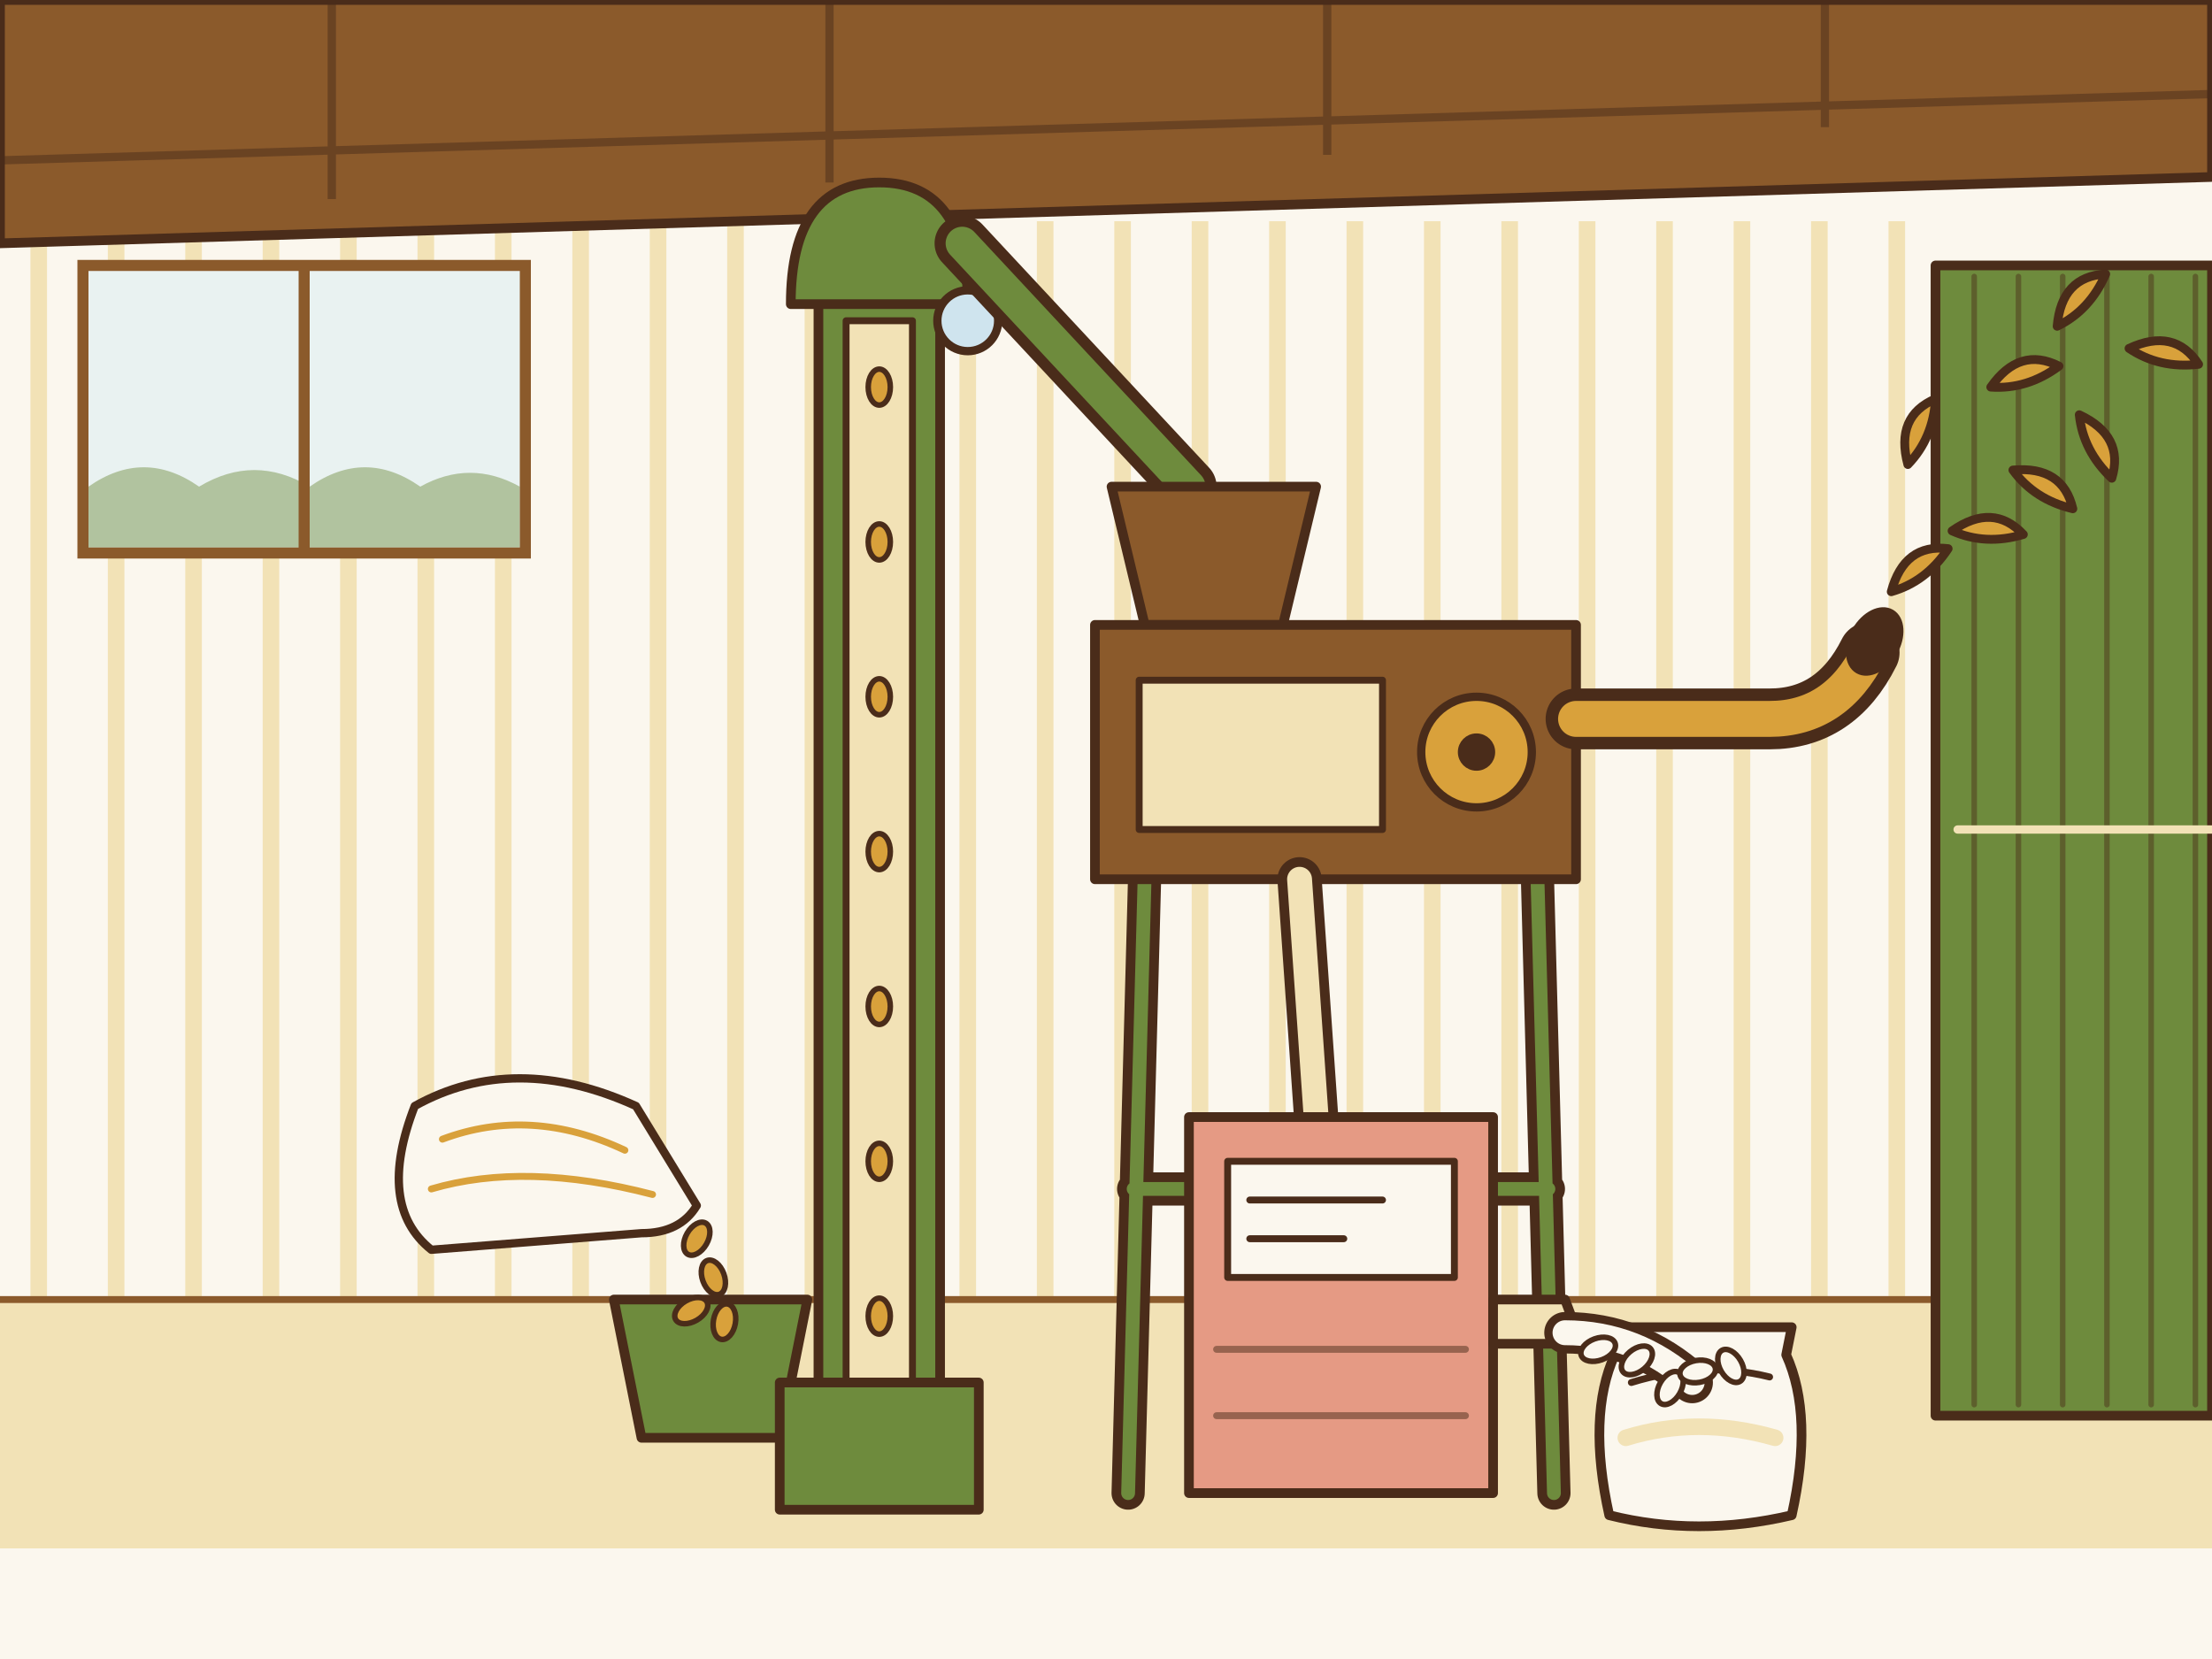
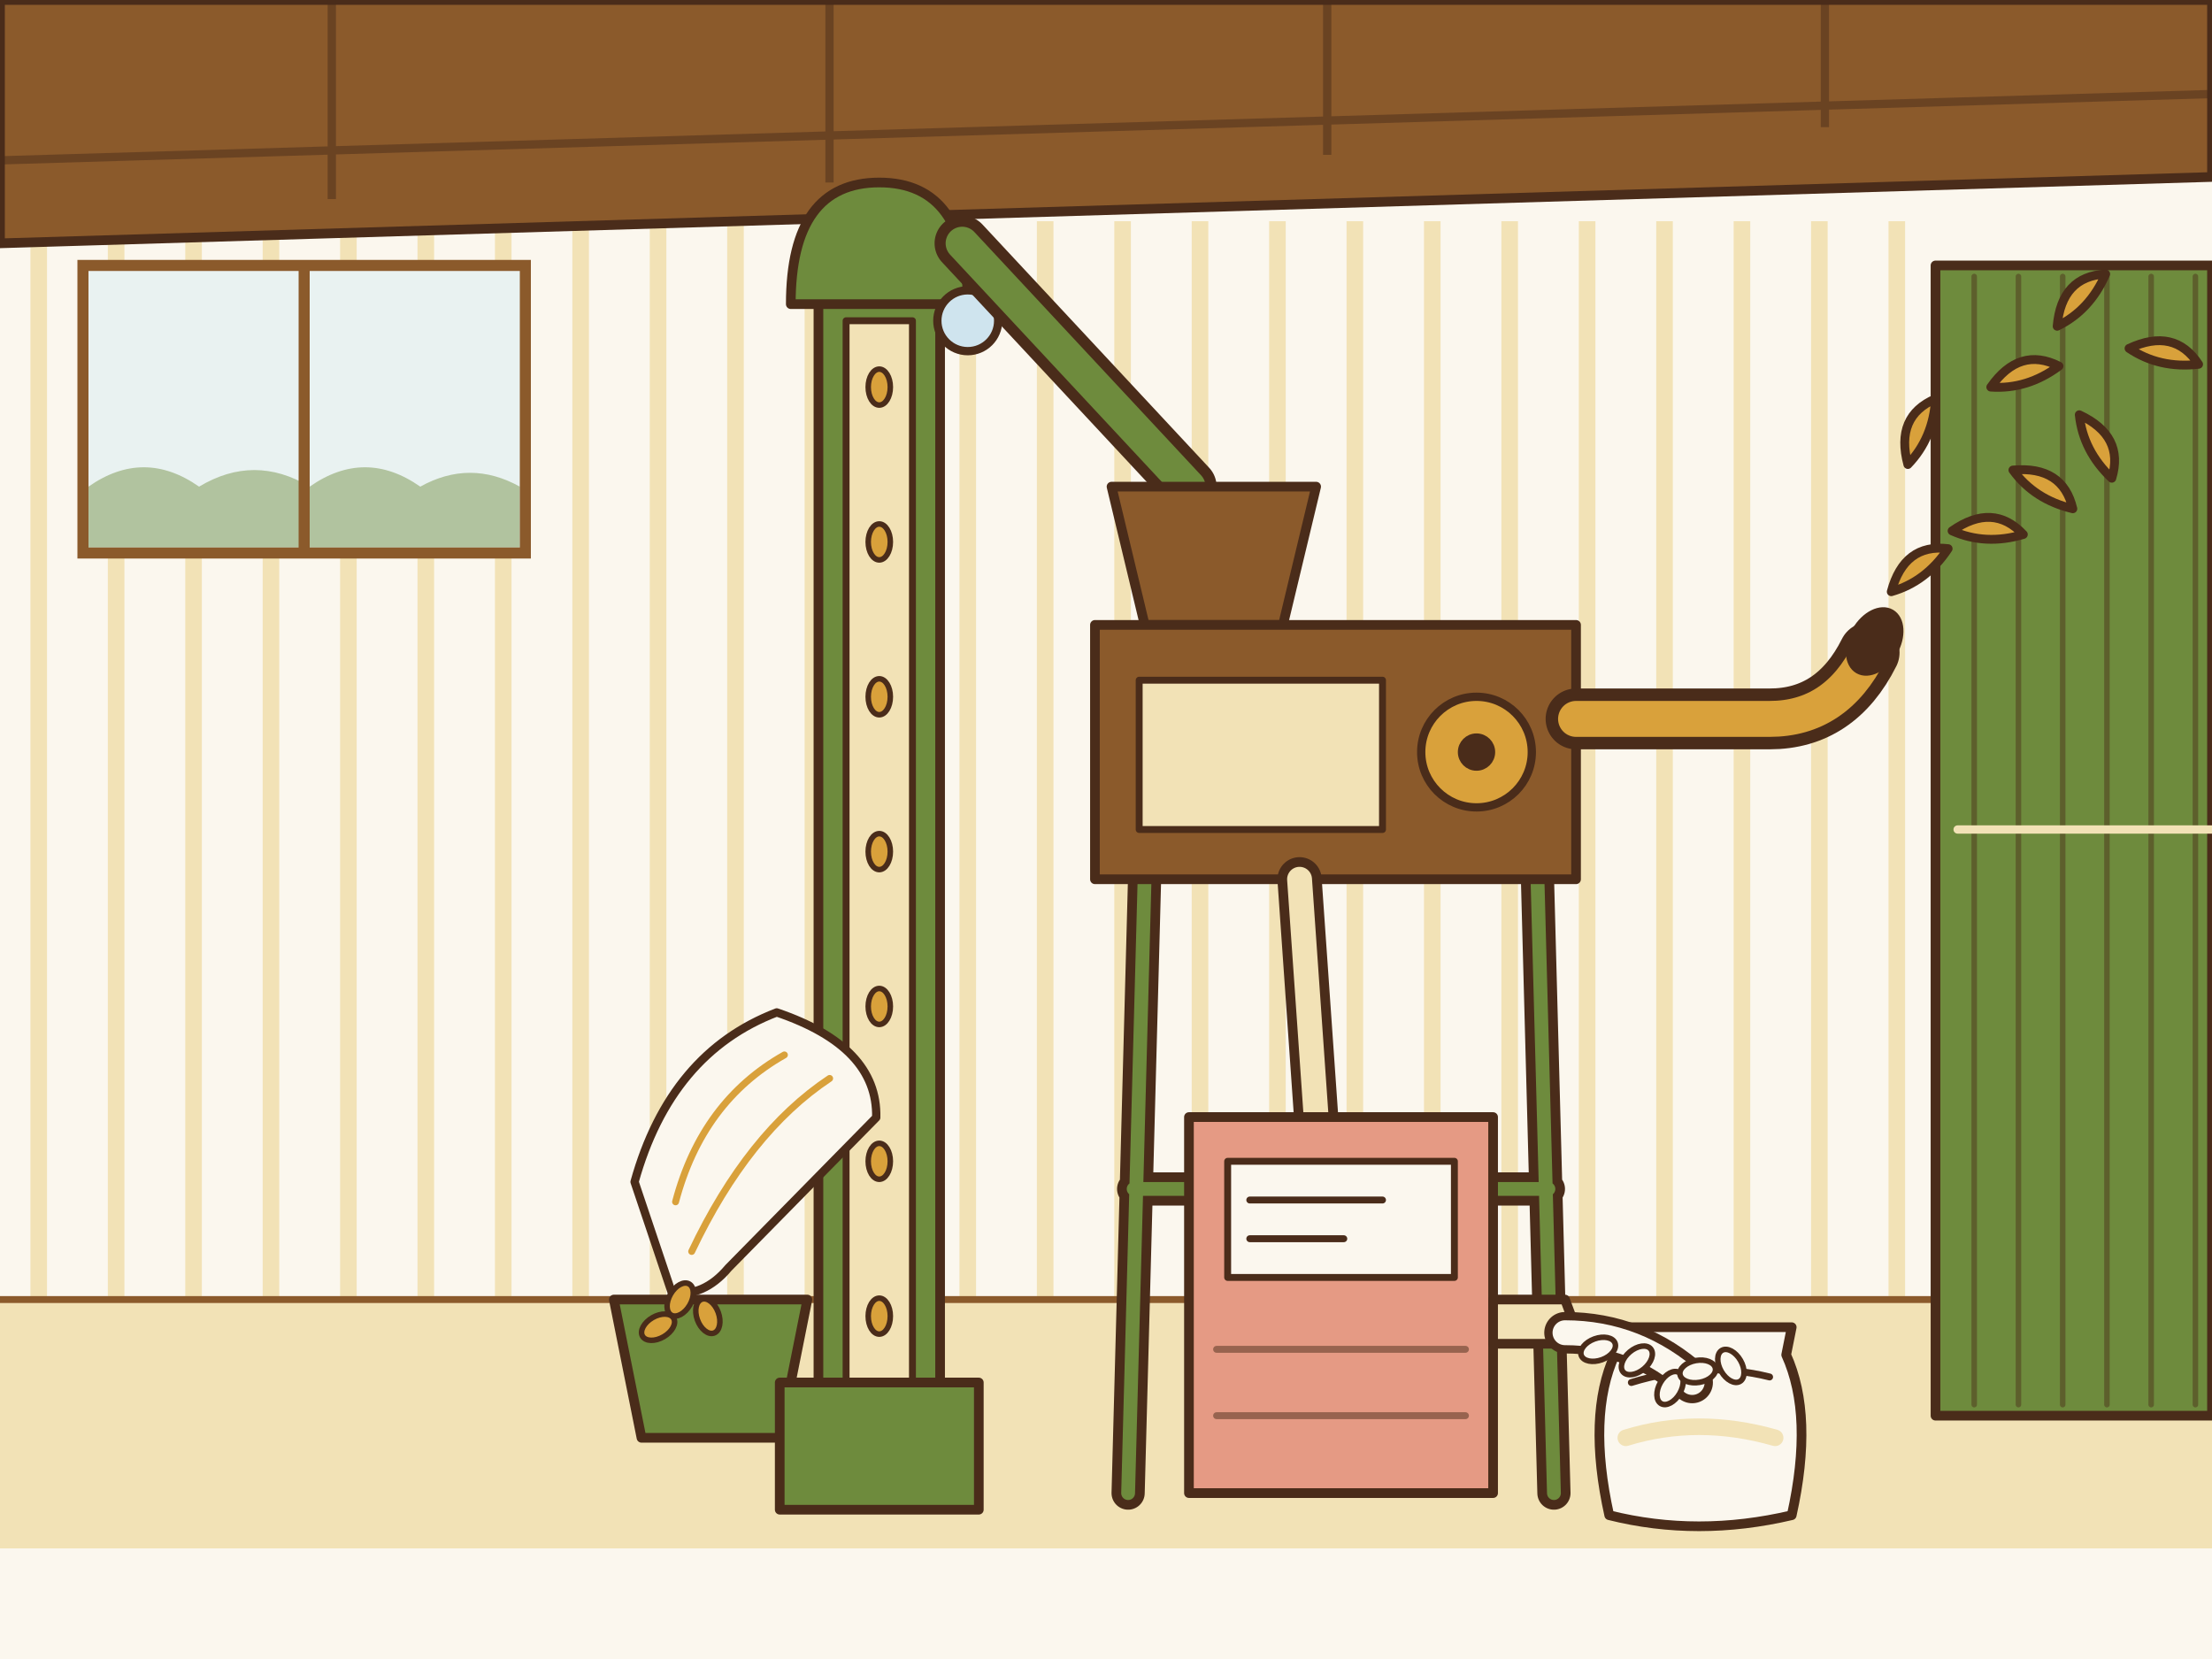
<svg xmlns="http://www.w3.org/2000/svg" viewBox="0 0 800 600">
  <defs>
    <ellipse id="gr" rx="4" ry="6.5" />
    <path id="hk" d="M0 0Q8 -8 16 -2Q8 2 0 0Z" />
  </defs>
  <rect width="800" height="600" fill="#FBF7EE" />
  <g fill="none" stroke="#F2E2B6" stroke-width="6">
    <path d="M14 80V470M42 80V470M70 80V470M98 80V470M126 80V470M154 80V470M182 80V470M210 80V470M238 80V470M266 80V470M294 80V470M322 80V470M350 80V470M378 80V470M406 80V470M434 80V470M462 80V470M490 80V470M518 80V470M546 80V470M574 80V470M602 80V470M630 80V470M658 80V470M686 80V470" />
  </g>
  <path d="M30 96H190V200H30Z" fill="#E9F2F1" />
  <path d="M32 176q20 -14 40 0q20 -12 40 0q20 -14 40 0q18 -10 36 0V198H32Z" fill="#6E8B3D" fill-opacity="0.45" />
  <path d="M30 96H190V200H30ZM110 96V200" fill="none" stroke="#8B5A2B" stroke-width="4" />
  <path d="M0 0H800V64L0 88Z" fill="#8B5A2B" stroke="#4A2C1A" stroke-width="3.5" stroke-linejoin="round" />
  <path d="M0 58L800 34M120 0V72M300 0V66M480 0V56M660 0V46" fill="none" stroke="#4A2C1A" stroke-width="3" stroke-opacity="0.5" />
  <path d="M0 470H800V560H0Z" fill="#F2E2B6" />
  <path d="M0 470H800" stroke="#8B5A2B" stroke-width="2.5" />
  <g stroke="#4A2C1A" stroke-width="3.5" stroke-linejoin="round" stroke-linecap="round">
    <path d="M700 96H800V512H700Z" fill="#6E8B3D" />
    <path d="M714 100V508M730 100V508M746 100V508M762 100V508M778 100V508M794 100V508" fill="none" stroke-width="2" stroke-opacity="0.45" />
    <path d="M708 300H800" fill="none" stroke="#F2E2B6" stroke-width="3" />
    <path d="M222 470L292 470L282 520H232Z" fill="#6E8B3D" />
    <path d="M296 104H340V540H296Z" fill="#6E8B3D" />
    <path d="M306 116H330V500H306Z" fill="#F2E2B6" stroke-width="2.5" />
    <path d="M282 500H354V546H282Z" fill="#6E8B3D" />
    <path d="M286 110Q286 66 318 66Q350 66 350 110Z" fill="#6E8B3D" />
    <circle cx="350" cy="116" r="11" fill="#CFE4EE" stroke-width="3" />
    <path d="M348 88L430 176" fill="none" stroke-width="20" />
    <path d="M348 88L430 176" fill="none" stroke="#6E8B3D" stroke-width="12" />
    <path d="M414 316L408 540M556 316L562 540M410 430H560" fill="none" stroke-width="12" />
    <path d="M414 316L408 540M556 316L562 540M410 430H560" fill="none" stroke="#6E8B3D" stroke-width="5" />
    <path d="M402 176H476L464 226H414Z" fill="#8B5A2B" />
    <path d="M396 226H570V318H396Z" fill="#8B5A2B" />
    <path d="M412 246H500V300H412Z" fill="#F2E2B6" stroke-width="2.5" />
    <circle cx="534" cy="272" r="20" fill="#D9A13B" stroke-width="3" />
    <circle cx="534" cy="272" r="5" fill="#4A2C1A" />
    <path d="M570 260H640Q664 260 676 236" fill="none" stroke-width="22" />
    <path d="M570 260H640Q664 260 676 236" fill="none" stroke="#D9A13B" stroke-width="13" />
    <ellipse cx="678" cy="232" rx="8" ry="12" transform="rotate(30 678 232)" fill="#4A2C1A" stroke-width="2.5" />
    <path d="M470 318L476 404" fill="none" stroke-width="16" />
    <path d="M470 318L476 404" fill="none" stroke="#F2E2B6" stroke-width="9" />
    <path d="M430 404H540V540H430Z" fill="#E59A84" />
    <path d="M444 420H526V462H444Z" fill="#FBF7EE" stroke-width="2.5" />
    <path d="M452 434H500M452 448H486" fill="none" stroke-width="2.5" />
    <path d="M440 488H530M440 512H530" fill="none" stroke-width="2.5" stroke-opacity="0.5" />
    <path d="M540 470H566L572 486H540Z" fill="#F2E2B6" />
    <path d="M582 548Q574 512 584 490L582 480H648L646 490Q656 512 648 548Q614 556 582 548Z" fill="#FBF7EE" />
    <path d="M588 520Q614 512 642 520" fill="none" stroke="#F2E2B6" stroke-width="6" />
    <path d="M590 500Q616 492 640 498" fill="#FBF7EE" stroke-width="2.5" />
  </g>
  <g fill="#D9A13B" stroke="#4A2C1A" stroke-width="2">
    <use data-part="elevator-grain" href="#gr" x="318" y="476" />
    <use data-part="elevator-grain" href="#gr" x="318" y="420" />
    <use data-part="elevator-grain" href="#gr" x="318" y="364" />
    <use data-part="elevator-grain" href="#gr" x="318" y="308" />
    <use data-part="elevator-grain" href="#gr" x="318" y="252" />
    <use data-part="elevator-grain" href="#gr" x="318" y="196" />
    <use data-part="elevator-grain" href="#gr" x="318" y="140" />
  </g>
  <g fill="#D9A13B" stroke="#4A2C1A" stroke-width="2" stroke-linejoin="round">
    <use data-part="husk" href="#hk" transform="translate(684 214) rotate(-30) scale(1.6)" />
    <use data-part="husk" href="#hk" transform="translate(706 192) rotate(10) scale(1.6)" />
    <use data-part="husk" href="#hk" transform="translate(690 168) rotate(-60) scale(1.6)" />
    <use data-part="husk" href="#hk" transform="translate(728 170) rotate(40) scale(1.6)" />
    <use data-part="husk" href="#hk" transform="translate(720 140) rotate(-10) scale(1.6)" />
    <use data-part="husk" href="#hk" transform="translate(752 150) rotate(70) scale(1.6)" />
    <use data-part="husk" href="#hk" transform="translate(744 118) rotate(-40) scale(1.6)" />
    <use data-part="husk" href="#hk" transform="translate(770 126) rotate(20) scale(1.6)" />
  </g>
  <g data-part="rice-flow" fill="#FBF7EE" stroke="#4A2C1A" stroke-width="2">
    <path d="M566 482Q592 482 612 500" fill="none" stroke="#4A2C1A" stroke-width="15" stroke-linecap="round" />
    <path d="M566 482Q592 482 612 500" fill="none" stroke="#FBF7EE" stroke-width="9" stroke-linecap="round" />
    <use href="#gr" transform="translate(578 488) rotate(70)" />
    <use href="#gr" transform="translate(592 492) rotate(50)" />
    <use href="#gr" transform="translate(604 502) rotate(30)" />
    <use href="#gr" transform="translate(614 496) rotate(80)" />
    <use href="#gr" transform="translate(626 494) rotate(-30)" />
  </g>
  <use data-person="anh2-be-bao" data-slot="brother" x="8" y="346" width="210" height="210" />
  <g data-part="pour-sack" stroke="#4A2C1A" stroke-width="3" stroke-linejoin="round" stroke-linecap="round">
-     <path d="M150 400Q186 380 230 400L252 436Q246 446 232 446L156 452Q136 436 150 400Z" fill="#FBF7EE" />
-     <path d="M160 412Q192 400 226 416M156 430Q190 420 236 432" fill="none" stroke="#D9A13B" stroke-width="2.5" />
+     <g transform="translate(246 470) rotate(-50) scale(-1 1) translate(-252 -440)">
+       <path d="M150 400Q186 380 230 400L252 436Q246 446 232 446L156 452Q136 436 150 400Z" fill="#FBF7EE" />
+       <path d="M160 412Q192 400 226 416M156 430Q190 420 236 432" fill="none" stroke="#D9A13B" stroke-width="2.5" />
+     </g>
    <g fill="#D9A13B" stroke-width="2">
-       <use href="#gr" transform="translate(252 448) rotate(30)" />
-       <use href="#gr" transform="translate(258 462) rotate(-20)" />
-       <use href="#gr" transform="translate(250 474) rotate(60)" />
-       <use href="#gr" transform="translate(262 478) rotate(10)" />
+       <use href="#gr" transform="translate(246 470) rotate(30)" />
+       <use href="#gr" transform="translate(256 476) rotate(-20)" />
+       <use href="#gr" transform="translate(238 480) rotate(60)" />
    </g>
  </g>
  <use data-include="road" x="0" y="560" />
</svg>
